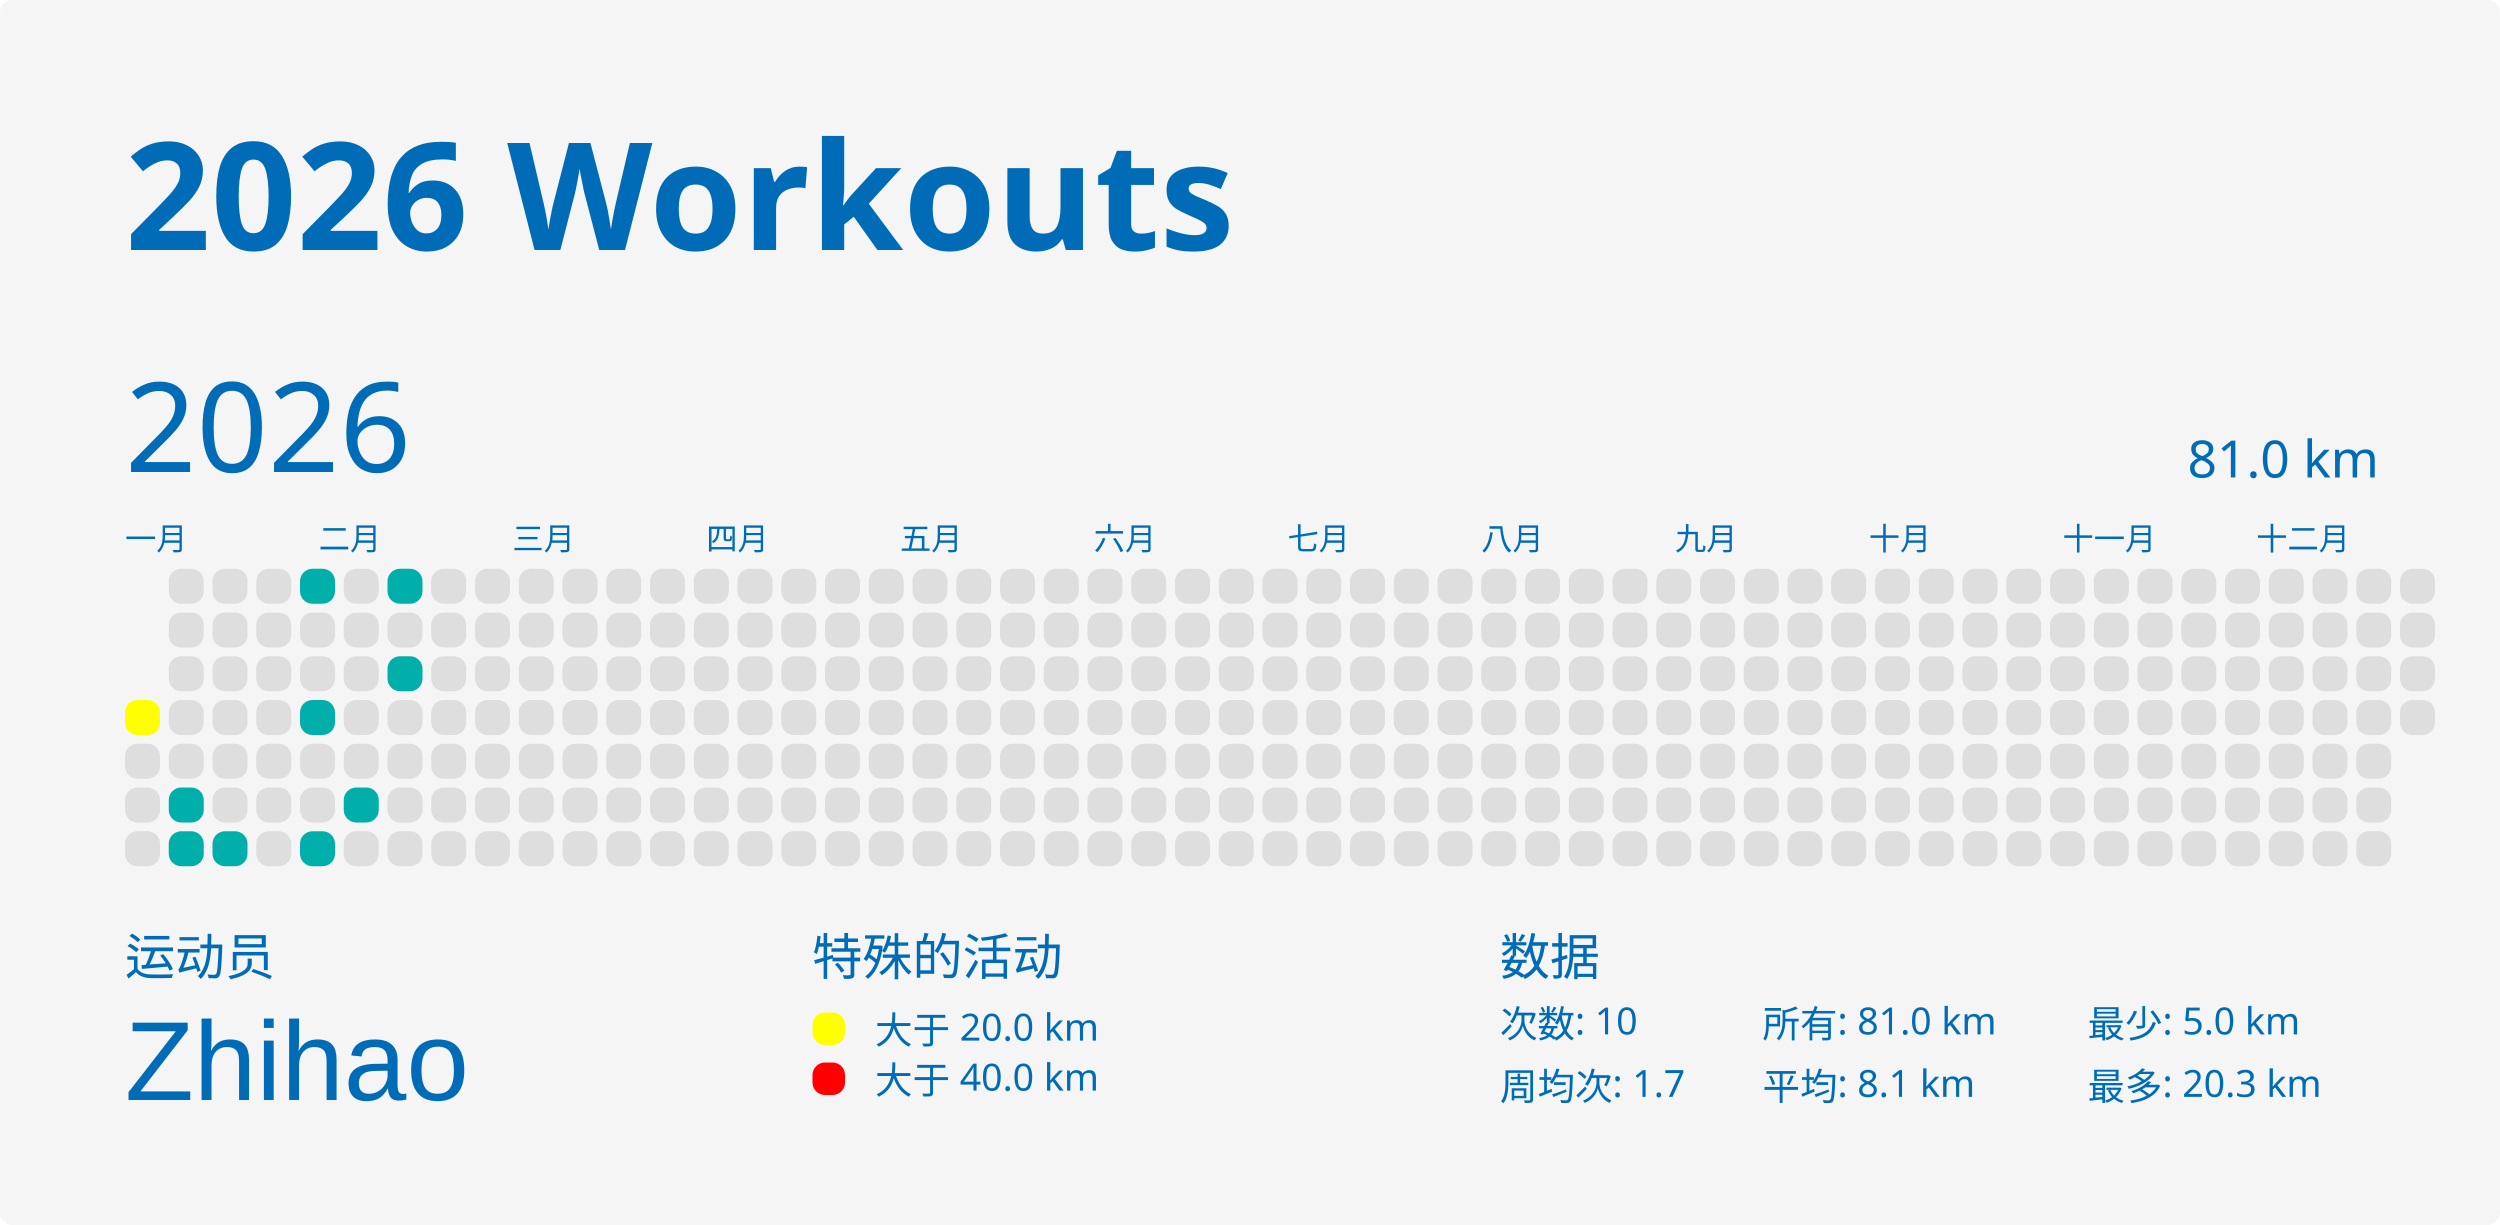
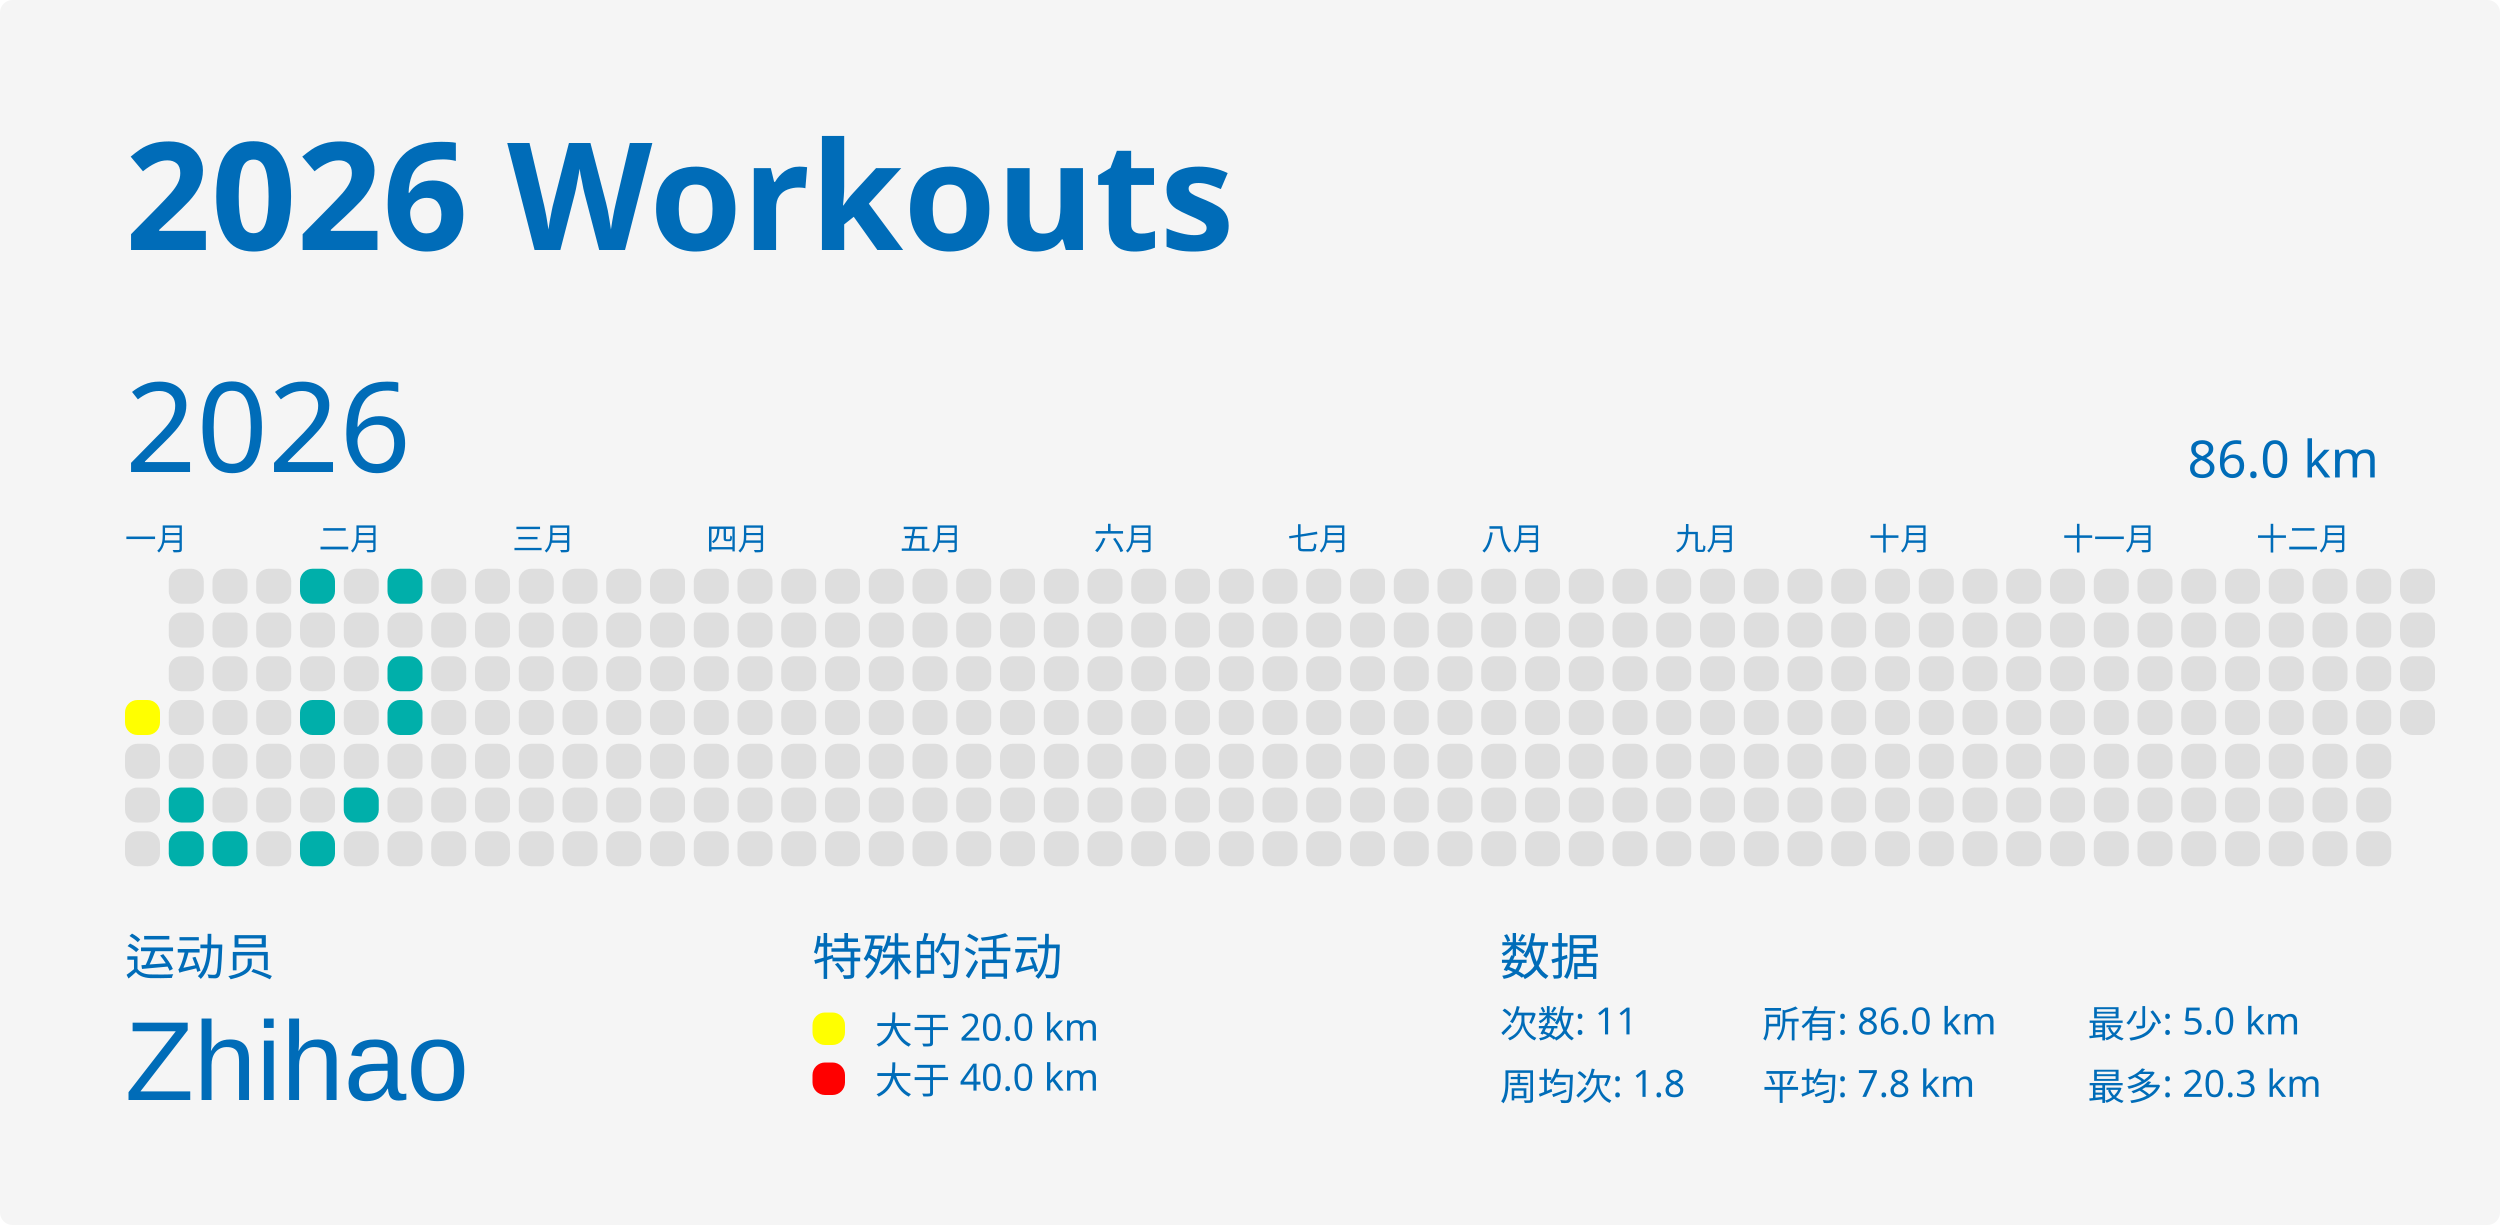
<svg xmlns="http://www.w3.org/2000/svg" baseProfile="full" height="98mm" version="1.1" viewBox="0,0,200,98" width="200mm">
  <defs />
  <rect fill="#f5f5f5" height="98" rx="1" ry="1" width="200" x="0" y="0" />
  <text fill="#006cb8" style="font-size:12px; font-family:MGI-Regular; font-weight:bold;" x="10" y="20">2026 Workouts</text>
  <text fill="#006cb8" style="font-size:4px; font-family:MGI-Regular" x="10" y="78">运动员</text>
  <text fill="#006cb8" style="font-size:9px; font-family:Arial" x="10" y="88">Zhihao</text>
  <text fill="#006cb8" style="font-size:4px; font-family:MGI-Regular" x="65" y="78">特殊的活动</text>
  <rect fill="yellow" height="2.6" rx="1" ry="1" width="2.6" x="65" y="81" />
  <text fill="#006cb8" style="font-size:3px; font-family:MGI-Regular" x="70" y="83.5">大于 20.0 km</text>
  <rect fill="red" height="2.6" rx="1" ry="1" width="2.6" x="65" y="85" />
  <text fill="#006cb8" style="font-size:3px; font-family:MGI-Regular" x="70" y="87.5">大于 40.0 km</text>
  <text fill="#006cb8" style="font-size:4px; font-family:MGI-Regular" x="120" y="78">数据</text>
-   <text fill="#006cb8" style="font-size:3px; font-family:MGI-Regular" x="120" y="83">次数: 10</text>
-   <text fill="#006cb8" style="font-size:3px; font-family:MGI-Regular" x="120" y="88">周均次: 1.7</text>
-   <text fill="#006cb8" style="font-size:3px; font-family:MGI-Regular" x="141" y="83">所有: 81.0 km</text>
-   <text fill="#006cb8" style="font-size:3px; font-family:MGI-Regular" x="141" y="88">平均: 8.1 km</text>
+   <text fill="#006cb8" style="font-size:3px; font-family:MGI-Regular" x="120" y="83">次数: 11</text>
+   <text fill="#006cb8" style="font-size:3px; font-family:MGI-Regular" x="120" y="88">周均次: 1.8</text>
+   <text fill="#006cb8" style="font-size:3px; font-family:MGI-Regular" x="141" y="83">所有: 86.0 km</text>
+   <text fill="#006cb8" style="font-size:3px; font-family:MGI-Regular" x="141" y="88">平均: 7.8 km</text>
  <text fill="#006cb8" style="font-size:3px; font-family:MGI-Regular" x="167" y="83">最少: 5.0 km</text>
  <text fill="#006cb8" style="font-size:3px; font-family:MGI-Regular" x="167" y="88">最多: 20.3 km</text>
  <text dominant-baseline="hanging" fill="#006cb8" style="font-size:10.0px; font-family:MGI-Regular;" x="10" y="30">2026</text>
-   <text dominant-baseline="hanging" fill="#006cb8" style="font-size:4.125px; font-family:MGI-Regular;" x="175" y="35">81.0 km</text>
+   <text dominant-baseline="hanging" fill="#006cb8" style="font-size:4.125px; font-family:MGI-Regular;" x="175" y="35">86.0 km</text>
  <text fill="#006cb8" style="font-size:2.5px; font-family:MGI-Regular" x="10.0" y="44">一月</text>
  <text fill="#006cb8" style="font-size:2.5px; font-family:MGI-Regular" x="25.5" y="44">二月</text>
  <text fill="#006cb8" style="font-size:2.5px; font-family:MGI-Regular" x="41.0" y="44">三月</text>
  <text fill="#006cb8" style="font-size:2.5px; font-family:MGI-Regular" x="56.5" y="44">四月</text>
  <text fill="#006cb8" style="font-size:2.5px; font-family:MGI-Regular" x="72.0" y="44">五月</text>
  <text fill="#006cb8" style="font-size:2.5px; font-family:MGI-Regular" x="87.5" y="44">六月</text>
  <text fill="#006cb8" style="font-size:2.5px; font-family:MGI-Regular" x="103.0" y="44">七月</text>
  <text fill="#006cb8" style="font-size:2.5px; font-family:MGI-Regular" x="118.5" y="44">八月</text>
  <text fill="#006cb8" style="font-size:2.5px; font-family:MGI-Regular" x="134.0" y="44">九月</text>
  <text fill="#006cb8" style="font-size:2.5px; font-family:MGI-Regular" x="149.5" y="44">十月</text>
  <text fill="#006cb8" style="font-size:2.5px; font-family:MGI-Regular" x="165.0" y="44">十一月</text>
  <text fill="#006cb8" style="font-size:2.5px; font-family:MGI-Regular" x="180.5" y="44">十二月</text>
  <rect fill="yellow" height="2.8" rx="1" ry="1" width="2.8" x="10.0" y="56.0" />
  <rect fill="#dedede" height="2.8" rx="1" ry="1" width="2.8" x="10.0" y="59.5" />
  <rect fill="#dedede" height="2.8" rx="1" ry="1" width="2.8" x="10.0" y="63.0" />
  <rect fill="#dedede" height="2.8" rx="1" ry="1" width="2.8" x="10.0" y="66.5" />
  <rect fill="#dedede" height="2.8" rx="1" ry="1" width="2.8" x="13.5" y="45.5" />
  <rect fill="#dedede" height="2.8" rx="1" ry="1" width="2.8" x="13.5" y="49.0" />
  <rect fill="#dedede" height="2.8" rx="1" ry="1" width="2.8" x="13.5" y="52.5" />
  <rect fill="#dedede" height="2.8" rx="1" ry="1" width="2.8" x="13.5" y="56.0" />
  <rect fill="#dedede" height="2.8" rx="1" ry="1" width="2.8" x="13.5" y="59.5" />
  <rect fill="#00AFAA" height="2.8" rx="1" ry="1" width="2.8" x="13.5" y="63.0" />
  <rect fill="#00AFAA" height="2.8" rx="1" ry="1" width="2.8" x="13.5" y="66.5" />
  <rect fill="#dedede" height="2.8" rx="1" ry="1" width="2.8" x="17.0" y="45.5" />
  <rect fill="#dedede" height="2.8" rx="1" ry="1" width="2.8" x="17.0" y="49.0" />
  <rect fill="#dedede" height="2.8" rx="1" ry="1" width="2.8" x="17.0" y="52.5" />
  <rect fill="#dedede" height="2.8" rx="1" ry="1" width="2.8" x="17.0" y="56.0" />
  <rect fill="#dedede" height="2.8" rx="1" ry="1" width="2.8" x="17.0" y="59.5" />
  <rect fill="#dedede" height="2.8" rx="1" ry="1" width="2.8" x="17.0" y="63.0" />
  <rect fill="#00AFAA" height="2.8" rx="1" ry="1" width="2.8" x="17.0" y="66.5" />
  <rect fill="#dedede" height="2.8" rx="1" ry="1" width="2.8" x="20.5" y="45.5" />
  <rect fill="#dedede" height="2.8" rx="1" ry="1" width="2.8" x="20.5" y="49.0" />
  <rect fill="#dedede" height="2.8" rx="1" ry="1" width="2.8" x="20.5" y="52.5" />
  <rect fill="#dedede" height="2.8" rx="1" ry="1" width="2.8" x="20.5" y="56.0" />
  <rect fill="#dedede" height="2.8" rx="1" ry="1" width="2.8" x="20.5" y="59.5" />
  <rect fill="#dedede" height="2.8" rx="1" ry="1" width="2.8" x="20.5" y="63.0" />
  <rect fill="#dedede" height="2.8" rx="1" ry="1" width="2.8" x="20.5" y="66.5" />
  <rect fill="#00AFAA" height="2.8" rx="1" ry="1" width="2.8" x="24.0" y="45.5" />
  <rect fill="#dedede" height="2.8" rx="1" ry="1" width="2.8" x="24.0" y="49.0" />
  <rect fill="#dedede" height="2.8" rx="1" ry="1" width="2.8" x="24.0" y="52.5" />
  <rect fill="#00AFAA" height="2.8" rx="1" ry="1" width="2.8" x="24.0" y="56.0" />
  <rect fill="#dedede" height="2.8" rx="1" ry="1" width="2.8" x="24.0" y="59.5" />
  <rect fill="#dedede" height="2.8" rx="1" ry="1" width="2.8" x="24.0" y="63.0" />
  <rect fill="#00AFAA" height="2.8" rx="1" ry="1" width="2.8" x="24.0" y="66.5" />
  <rect fill="#dedede" height="2.8" rx="1" ry="1" width="2.8" x="27.5" y="45.5" />
  <rect fill="#dedede" height="2.8" rx="1" ry="1" width="2.8" x="27.5" y="49.0" />
  <rect fill="#dedede" height="2.8" rx="1" ry="1" width="2.8" x="27.5" y="52.5" />
  <rect fill="#dedede" height="2.8" rx="1" ry="1" width="2.8" x="27.5" y="56.0" />
  <rect fill="#dedede" height="2.8" rx="1" ry="1" width="2.8" x="27.5" y="59.5" />
  <rect fill="#00AFAA" height="2.8" rx="1" ry="1" width="2.8" x="27.5" y="63.0" />
  <rect fill="#dedede" height="2.8" rx="1" ry="1" width="2.8" x="27.5" y="66.5" />
  <rect fill="#00AFAA" height="2.8" rx="1" ry="1" width="2.8" x="31.0" y="45.5" />
  <rect fill="#dedede" height="2.8" rx="1" ry="1" width="2.8" x="31.0" y="49.0" />
  <rect fill="#00AFAA" height="2.8" rx="1" ry="1" width="2.8" x="31.0" y="52.5" />
-   <rect fill="#dedede" height="2.8" rx="1" ry="1" width="2.8" x="31.0" y="56.0" />
+   <rect fill="#00AFAA" height="2.8" rx="1" ry="1" width="2.8" x="31.0" y="56.0" />
  <rect fill="#dedede" height="2.8" rx="1" ry="1" width="2.8" x="31.0" y="59.5" />
  <rect fill="#dedede" height="2.8" rx="1" ry="1" width="2.8" x="31.0" y="63.0" />
  <rect fill="#dedede" height="2.8" rx="1" ry="1" width="2.8" x="31.0" y="66.5" />
  <rect fill="#dedede" height="2.8" rx="1" ry="1" width="2.8" x="34.5" y="45.5" />
  <rect fill="#dedede" height="2.8" rx="1" ry="1" width="2.8" x="34.5" y="49.0" />
  <rect fill="#dedede" height="2.8" rx="1" ry="1" width="2.8" x="34.5" y="52.5" />
  <rect fill="#dedede" height="2.8" rx="1" ry="1" width="2.8" x="34.5" y="56.0" />
  <rect fill="#dedede" height="2.8" rx="1" ry="1" width="2.8" x="34.5" y="59.5" />
  <rect fill="#dedede" height="2.8" rx="1" ry="1" width="2.8" x="34.5" y="63.0" />
  <rect fill="#dedede" height="2.8" rx="1" ry="1" width="2.8" x="34.5" y="66.5" />
  <rect fill="#dedede" height="2.8" rx="1" ry="1" width="2.8" x="38.0" y="45.5" />
  <rect fill="#dedede" height="2.8" rx="1" ry="1" width="2.8" x="38.0" y="49.0" />
  <rect fill="#dedede" height="2.8" rx="1" ry="1" width="2.8" x="38.0" y="52.5" />
  <rect fill="#dedede" height="2.8" rx="1" ry="1" width="2.8" x="38.0" y="56.0" />
  <rect fill="#dedede" height="2.8" rx="1" ry="1" width="2.8" x="38.0" y="59.5" />
  <rect fill="#dedede" height="2.8" rx="1" ry="1" width="2.8" x="38.0" y="63.0" />
  <rect fill="#dedede" height="2.8" rx="1" ry="1" width="2.8" x="38.0" y="66.5" />
  <rect fill="#dedede" height="2.8" rx="1" ry="1" width="2.8" x="41.5" y="45.5" />
  <rect fill="#dedede" height="2.8" rx="1" ry="1" width="2.8" x="41.5" y="49.0" />
  <rect fill="#dedede" height="2.8" rx="1" ry="1" width="2.8" x="41.5" y="52.5" />
  <rect fill="#dedede" height="2.8" rx="1" ry="1" width="2.8" x="41.5" y="56.0" />
  <rect fill="#dedede" height="2.8" rx="1" ry="1" width="2.8" x="41.5" y="59.5" />
  <rect fill="#dedede" height="2.8" rx="1" ry="1" width="2.8" x="41.5" y="63.0" />
  <rect fill="#dedede" height="2.8" rx="1" ry="1" width="2.8" x="41.5" y="66.5" />
  <rect fill="#dedede" height="2.8" rx="1" ry="1" width="2.8" x="45.0" y="45.5" />
  <rect fill="#dedede" height="2.8" rx="1" ry="1" width="2.8" x="45.0" y="49.0" />
  <rect fill="#dedede" height="2.8" rx="1" ry="1" width="2.8" x="45.0" y="52.5" />
  <rect fill="#dedede" height="2.8" rx="1" ry="1" width="2.8" x="45.0" y="56.0" />
  <rect fill="#dedede" height="2.8" rx="1" ry="1" width="2.8" x="45.0" y="59.5" />
  <rect fill="#dedede" height="2.8" rx="1" ry="1" width="2.8" x="45.0" y="63.0" />
  <rect fill="#dedede" height="2.8" rx="1" ry="1" width="2.8" x="45.0" y="66.5" />
  <rect fill="#dedede" height="2.8" rx="1" ry="1" width="2.8" x="48.5" y="45.5" />
  <rect fill="#dedede" height="2.8" rx="1" ry="1" width="2.8" x="48.5" y="49.0" />
  <rect fill="#dedede" height="2.8" rx="1" ry="1" width="2.8" x="48.5" y="52.5" />
  <rect fill="#dedede" height="2.8" rx="1" ry="1" width="2.8" x="48.5" y="56.0" />
  <rect fill="#dedede" height="2.8" rx="1" ry="1" width="2.8" x="48.5" y="59.5" />
  <rect fill="#dedede" height="2.8" rx="1" ry="1" width="2.8" x="48.5" y="63.0" />
  <rect fill="#dedede" height="2.8" rx="1" ry="1" width="2.8" x="48.5" y="66.5" />
  <rect fill="#dedede" height="2.8" rx="1" ry="1" width="2.8" x="52.0" y="45.5" />
  <rect fill="#dedede" height="2.8" rx="1" ry="1" width="2.8" x="52.0" y="49.0" />
  <rect fill="#dedede" height="2.8" rx="1" ry="1" width="2.8" x="52.0" y="52.5" />
  <rect fill="#dedede" height="2.8" rx="1" ry="1" width="2.8" x="52.0" y="56.0" />
  <rect fill="#dedede" height="2.8" rx="1" ry="1" width="2.8" x="52.0" y="59.5" />
  <rect fill="#dedede" height="2.8" rx="1" ry="1" width="2.8" x="52.0" y="63.0" />
  <rect fill="#dedede" height="2.8" rx="1" ry="1" width="2.8" x="52.0" y="66.5" />
  <rect fill="#dedede" height="2.8" rx="1" ry="1" width="2.8" x="55.5" y="45.5" />
  <rect fill="#dedede" height="2.8" rx="1" ry="1" width="2.8" x="55.5" y="49.0" />
  <rect fill="#dedede" height="2.8" rx="1" ry="1" width="2.8" x="55.5" y="52.5" />
  <rect fill="#dedede" height="2.8" rx="1" ry="1" width="2.8" x="55.5" y="56.0" />
  <rect fill="#dedede" height="2.8" rx="1" ry="1" width="2.8" x="55.5" y="59.5" />
  <rect fill="#dedede" height="2.8" rx="1" ry="1" width="2.8" x="55.5" y="63.0" />
  <rect fill="#dedede" height="2.8" rx="1" ry="1" width="2.8" x="55.5" y="66.5" />
  <rect fill="#dedede" height="2.8" rx="1" ry="1" width="2.8" x="59.0" y="45.5" />
  <rect fill="#dedede" height="2.8" rx="1" ry="1" width="2.8" x="59.0" y="49.0" />
  <rect fill="#dedede" height="2.8" rx="1" ry="1" width="2.8" x="59.0" y="52.5" />
  <rect fill="#dedede" height="2.8" rx="1" ry="1" width="2.8" x="59.0" y="56.0" />
  <rect fill="#dedede" height="2.8" rx="1" ry="1" width="2.8" x="59.0" y="59.5" />
  <rect fill="#dedede" height="2.8" rx="1" ry="1" width="2.8" x="59.0" y="63.0" />
  <rect fill="#dedede" height="2.8" rx="1" ry="1" width="2.8" x="59.0" y="66.5" />
  <rect fill="#dedede" height="2.8" rx="1" ry="1" width="2.8" x="62.5" y="45.5" />
  <rect fill="#dedede" height="2.8" rx="1" ry="1" width="2.8" x="62.5" y="49.0" />
  <rect fill="#dedede" height="2.8" rx="1" ry="1" width="2.8" x="62.5" y="52.5" />
  <rect fill="#dedede" height="2.8" rx="1" ry="1" width="2.8" x="62.5" y="56.0" />
  <rect fill="#dedede" height="2.8" rx="1" ry="1" width="2.8" x="62.5" y="59.5" />
  <rect fill="#dedede" height="2.8" rx="1" ry="1" width="2.8" x="62.5" y="63.0" />
  <rect fill="#dedede" height="2.8" rx="1" ry="1" width="2.8" x="62.5" y="66.5" />
  <rect fill="#dedede" height="2.8" rx="1" ry="1" width="2.8" x="66.0" y="45.5" />
  <rect fill="#dedede" height="2.8" rx="1" ry="1" width="2.8" x="66.0" y="49.0" />
  <rect fill="#dedede" height="2.8" rx="1" ry="1" width="2.8" x="66.0" y="52.5" />
  <rect fill="#dedede" height="2.8" rx="1" ry="1" width="2.8" x="66.0" y="56.0" />
  <rect fill="#dedede" height="2.8" rx="1" ry="1" width="2.8" x="66.0" y="59.5" />
  <rect fill="#dedede" height="2.8" rx="1" ry="1" width="2.8" x="66.0" y="63.0" />
  <rect fill="#dedede" height="2.8" rx="1" ry="1" width="2.8" x="66.0" y="66.5" />
  <rect fill="#dedede" height="2.8" rx="1" ry="1" width="2.8" x="69.5" y="45.5" />
  <rect fill="#dedede" height="2.8" rx="1" ry="1" width="2.8" x="69.5" y="49.0" />
  <rect fill="#dedede" height="2.8" rx="1" ry="1" width="2.8" x="69.5" y="52.5" />
  <rect fill="#dedede" height="2.8" rx="1" ry="1" width="2.8" x="69.5" y="56.0" />
  <rect fill="#dedede" height="2.8" rx="1" ry="1" width="2.8" x="69.5" y="59.5" />
  <rect fill="#dedede" height="2.8" rx="1" ry="1" width="2.8" x="69.5" y="63.0" />
  <rect fill="#dedede" height="2.8" rx="1" ry="1" width="2.8" x="69.5" y="66.5" />
  <rect fill="#dedede" height="2.8" rx="1" ry="1" width="2.8" x="73.0" y="45.5" />
  <rect fill="#dedede" height="2.8" rx="1" ry="1" width="2.8" x="73.0" y="49.0" />
  <rect fill="#dedede" height="2.8" rx="1" ry="1" width="2.8" x="73.0" y="52.5" />
  <rect fill="#dedede" height="2.8" rx="1" ry="1" width="2.8" x="73.0" y="56.0" />
  <rect fill="#dedede" height="2.8" rx="1" ry="1" width="2.8" x="73.0" y="59.5" />
  <rect fill="#dedede" height="2.8" rx="1" ry="1" width="2.8" x="73.0" y="63.0" />
  <rect fill="#dedede" height="2.8" rx="1" ry="1" width="2.8" x="73.0" y="66.5" />
  <rect fill="#dedede" height="2.8" rx="1" ry="1" width="2.8" x="76.5" y="45.5" />
  <rect fill="#dedede" height="2.8" rx="1" ry="1" width="2.8" x="76.5" y="49.0" />
  <rect fill="#dedede" height="2.8" rx="1" ry="1" width="2.8" x="76.5" y="52.5" />
  <rect fill="#dedede" height="2.8" rx="1" ry="1" width="2.8" x="76.5" y="56.0" />
  <rect fill="#dedede" height="2.8" rx="1" ry="1" width="2.8" x="76.5" y="59.5" />
  <rect fill="#dedede" height="2.8" rx="1" ry="1" width="2.8" x="76.5" y="63.0" />
  <rect fill="#dedede" height="2.8" rx="1" ry="1" width="2.8" x="76.5" y="66.5" />
  <rect fill="#dedede" height="2.8" rx="1" ry="1" width="2.8" x="80.0" y="45.5" />
  <rect fill="#dedede" height="2.8" rx="1" ry="1" width="2.8" x="80.0" y="49.0" />
  <rect fill="#dedede" height="2.8" rx="1" ry="1" width="2.8" x="80.0" y="52.5" />
  <rect fill="#dedede" height="2.8" rx="1" ry="1" width="2.8" x="80.0" y="56.0" />
  <rect fill="#dedede" height="2.8" rx="1" ry="1" width="2.8" x="80.0" y="59.5" />
  <rect fill="#dedede" height="2.8" rx="1" ry="1" width="2.8" x="80.0" y="63.0" />
  <rect fill="#dedede" height="2.8" rx="1" ry="1" width="2.8" x="80.0" y="66.5" />
  <rect fill="#dedede" height="2.8" rx="1" ry="1" width="2.8" x="83.5" y="45.5" />
  <rect fill="#dedede" height="2.8" rx="1" ry="1" width="2.8" x="83.5" y="49.0" />
  <rect fill="#dedede" height="2.8" rx="1" ry="1" width="2.8" x="83.5" y="52.5" />
  <rect fill="#dedede" height="2.8" rx="1" ry="1" width="2.8" x="83.5" y="56.0" />
  <rect fill="#dedede" height="2.8" rx="1" ry="1" width="2.8" x="83.5" y="59.5" />
  <rect fill="#dedede" height="2.8" rx="1" ry="1" width="2.8" x="83.5" y="63.0" />
  <rect fill="#dedede" height="2.8" rx="1" ry="1" width="2.8" x="83.5" y="66.5" />
  <rect fill="#dedede" height="2.8" rx="1" ry="1" width="2.8" x="87.0" y="45.5" />
  <rect fill="#dedede" height="2.8" rx="1" ry="1" width="2.8" x="87.0" y="49.0" />
  <rect fill="#dedede" height="2.8" rx="1" ry="1" width="2.8" x="87.0" y="52.5" />
  <rect fill="#dedede" height="2.8" rx="1" ry="1" width="2.8" x="87.0" y="56.0" />
  <rect fill="#dedede" height="2.8" rx="1" ry="1" width="2.8" x="87.0" y="59.5" />
  <rect fill="#dedede" height="2.8" rx="1" ry="1" width="2.8" x="87.0" y="63.0" />
  <rect fill="#dedede" height="2.8" rx="1" ry="1" width="2.8" x="87.0" y="66.5" />
  <rect fill="#dedede" height="2.8" rx="1" ry="1" width="2.8" x="90.5" y="45.5" />
  <rect fill="#dedede" height="2.8" rx="1" ry="1" width="2.8" x="90.5" y="49.0" />
  <rect fill="#dedede" height="2.8" rx="1" ry="1" width="2.8" x="90.5" y="52.5" />
  <rect fill="#dedede" height="2.8" rx="1" ry="1" width="2.8" x="90.5" y="56.0" />
  <rect fill="#dedede" height="2.8" rx="1" ry="1" width="2.8" x="90.5" y="59.5" />
  <rect fill="#dedede" height="2.8" rx="1" ry="1" width="2.8" x="90.5" y="63.0" />
  <rect fill="#dedede" height="2.8" rx="1" ry="1" width="2.8" x="90.5" y="66.5" />
  <rect fill="#dedede" height="2.8" rx="1" ry="1" width="2.8" x="94.0" y="45.5" />
  <rect fill="#dedede" height="2.8" rx="1" ry="1" width="2.8" x="94.0" y="49.0" />
  <rect fill="#dedede" height="2.8" rx="1" ry="1" width="2.8" x="94.0" y="52.5" />
  <rect fill="#dedede" height="2.8" rx="1" ry="1" width="2.8" x="94.0" y="56.0" />
  <rect fill="#dedede" height="2.8" rx="1" ry="1" width="2.8" x="94.0" y="59.5" />
  <rect fill="#dedede" height="2.8" rx="1" ry="1" width="2.8" x="94.0" y="63.0" />
  <rect fill="#dedede" height="2.8" rx="1" ry="1" width="2.8" x="94.0" y="66.5" />
  <rect fill="#dedede" height="2.8" rx="1" ry="1" width="2.8" x="97.5" y="45.5" />
  <rect fill="#dedede" height="2.8" rx="1" ry="1" width="2.8" x="97.5" y="49.0" />
  <rect fill="#dedede" height="2.8" rx="1" ry="1" width="2.8" x="97.5" y="52.5" />
  <rect fill="#dedede" height="2.8" rx="1" ry="1" width="2.8" x="97.5" y="56.0" />
  <rect fill="#dedede" height="2.8" rx="1" ry="1" width="2.8" x="97.5" y="59.5" />
  <rect fill="#dedede" height="2.8" rx="1" ry="1" width="2.8" x="97.5" y="63.0" />
  <rect fill="#dedede" height="2.8" rx="1" ry="1" width="2.8" x="97.5" y="66.5" />
  <rect fill="#dedede" height="2.8" rx="1" ry="1" width="2.8" x="101.0" y="45.5" />
  <rect fill="#dedede" height="2.8" rx="1" ry="1" width="2.8" x="101.0" y="49.0" />
  <rect fill="#dedede" height="2.8" rx="1" ry="1" width="2.8" x="101.0" y="52.5" />
  <rect fill="#dedede" height="2.8" rx="1" ry="1" width="2.8" x="101.0" y="56.0" />
  <rect fill="#dedede" height="2.8" rx="1" ry="1" width="2.8" x="101.0" y="59.5" />
  <rect fill="#dedede" height="2.8" rx="1" ry="1" width="2.8" x="101.0" y="63.0" />
  <rect fill="#dedede" height="2.8" rx="1" ry="1" width="2.8" x="101.0" y="66.5" />
  <rect fill="#dedede" height="2.8" rx="1" ry="1" width="2.8" x="104.5" y="45.5" />
  <rect fill="#dedede" height="2.8" rx="1" ry="1" width="2.8" x="104.5" y="49.0" />
  <rect fill="#dedede" height="2.8" rx="1" ry="1" width="2.8" x="104.5" y="52.5" />
  <rect fill="#dedede" height="2.8" rx="1" ry="1" width="2.8" x="104.5" y="56.0" />
  <rect fill="#dedede" height="2.8" rx="1" ry="1" width="2.8" x="104.5" y="59.5" />
  <rect fill="#dedede" height="2.8" rx="1" ry="1" width="2.8" x="104.5" y="63.0" />
  <rect fill="#dedede" height="2.8" rx="1" ry="1" width="2.8" x="104.5" y="66.5" />
  <rect fill="#dedede" height="2.8" rx="1" ry="1" width="2.8" x="108.0" y="45.5" />
  <rect fill="#dedede" height="2.8" rx="1" ry="1" width="2.8" x="108.0" y="49.0" />
  <rect fill="#dedede" height="2.8" rx="1" ry="1" width="2.8" x="108.0" y="52.5" />
  <rect fill="#dedede" height="2.8" rx="1" ry="1" width="2.8" x="108.0" y="56.0" />
  <rect fill="#dedede" height="2.8" rx="1" ry="1" width="2.8" x="108.0" y="59.5" />
  <rect fill="#dedede" height="2.8" rx="1" ry="1" width="2.8" x="108.0" y="63.0" />
  <rect fill="#dedede" height="2.8" rx="1" ry="1" width="2.8" x="108.0" y="66.5" />
  <rect fill="#dedede" height="2.8" rx="1" ry="1" width="2.8" x="111.5" y="45.5" />
  <rect fill="#dedede" height="2.8" rx="1" ry="1" width="2.8" x="111.5" y="49.0" />
  <rect fill="#dedede" height="2.8" rx="1" ry="1" width="2.8" x="111.5" y="52.5" />
  <rect fill="#dedede" height="2.8" rx="1" ry="1" width="2.8" x="111.5" y="56.0" />
  <rect fill="#dedede" height="2.8" rx="1" ry="1" width="2.8" x="111.5" y="59.5" />
  <rect fill="#dedede" height="2.8" rx="1" ry="1" width="2.8" x="111.5" y="63.0" />
  <rect fill="#dedede" height="2.8" rx="1" ry="1" width="2.8" x="111.5" y="66.5" />
  <rect fill="#dedede" height="2.8" rx="1" ry="1" width="2.8" x="115.0" y="45.5" />
  <rect fill="#dedede" height="2.8" rx="1" ry="1" width="2.8" x="115.0" y="49.0" />
  <rect fill="#dedede" height="2.8" rx="1" ry="1" width="2.8" x="115.0" y="52.5" />
  <rect fill="#dedede" height="2.8" rx="1" ry="1" width="2.8" x="115.0" y="56.0" />
  <rect fill="#dedede" height="2.8" rx="1" ry="1" width="2.8" x="115.0" y="59.5" />
  <rect fill="#dedede" height="2.8" rx="1" ry="1" width="2.8" x="115.0" y="63.0" />
  <rect fill="#dedede" height="2.8" rx="1" ry="1" width="2.8" x="115.0" y="66.5" />
  <rect fill="#dedede" height="2.8" rx="1" ry="1" width="2.8" x="118.5" y="45.5" />
  <rect fill="#dedede" height="2.8" rx="1" ry="1" width="2.8" x="118.5" y="49.0" />
  <rect fill="#dedede" height="2.8" rx="1" ry="1" width="2.8" x="118.5" y="52.5" />
  <rect fill="#dedede" height="2.8" rx="1" ry="1" width="2.8" x="118.5" y="56.0" />
  <rect fill="#dedede" height="2.8" rx="1" ry="1" width="2.8" x="118.5" y="59.5" />
  <rect fill="#dedede" height="2.8" rx="1" ry="1" width="2.8" x="118.5" y="63.0" />
  <rect fill="#dedede" height="2.8" rx="1" ry="1" width="2.8" x="118.5" y="66.5" />
  <rect fill="#dedede" height="2.8" rx="1" ry="1" width="2.8" x="122.0" y="45.5" />
  <rect fill="#dedede" height="2.8" rx="1" ry="1" width="2.8" x="122.0" y="49.0" />
  <rect fill="#dedede" height="2.8" rx="1" ry="1" width="2.8" x="122.0" y="52.5" />
  <rect fill="#dedede" height="2.8" rx="1" ry="1" width="2.8" x="122.0" y="56.0" />
  <rect fill="#dedede" height="2.8" rx="1" ry="1" width="2.8" x="122.0" y="59.5" />
  <rect fill="#dedede" height="2.8" rx="1" ry="1" width="2.8" x="122.0" y="63.0" />
  <rect fill="#dedede" height="2.8" rx="1" ry="1" width="2.8" x="122.0" y="66.5" />
  <rect fill="#dedede" height="2.8" rx="1" ry="1" width="2.8" x="125.5" y="45.5" />
  <rect fill="#dedede" height="2.8" rx="1" ry="1" width="2.8" x="125.5" y="49.0" />
  <rect fill="#dedede" height="2.8" rx="1" ry="1" width="2.8" x="125.5" y="52.5" />
  <rect fill="#dedede" height="2.8" rx="1" ry="1" width="2.8" x="125.5" y="56.0" />
  <rect fill="#dedede" height="2.8" rx="1" ry="1" width="2.8" x="125.5" y="59.5" />
  <rect fill="#dedede" height="2.8" rx="1" ry="1" width="2.8" x="125.5" y="63.0" />
  <rect fill="#dedede" height="2.8" rx="1" ry="1" width="2.8" x="125.5" y="66.5" />
  <rect fill="#dedede" height="2.8" rx="1" ry="1" width="2.8" x="129.0" y="45.5" />
  <rect fill="#dedede" height="2.8" rx="1" ry="1" width="2.8" x="129.0" y="49.0" />
  <rect fill="#dedede" height="2.8" rx="1" ry="1" width="2.8" x="129.0" y="52.5" />
  <rect fill="#dedede" height="2.8" rx="1" ry="1" width="2.8" x="129.0" y="56.0" />
  <rect fill="#dedede" height="2.8" rx="1" ry="1" width="2.8" x="129.0" y="59.5" />
  <rect fill="#dedede" height="2.8" rx="1" ry="1" width="2.8" x="129.0" y="63.0" />
  <rect fill="#dedede" height="2.8" rx="1" ry="1" width="2.8" x="129.0" y="66.5" />
  <rect fill="#dedede" height="2.8" rx="1" ry="1" width="2.8" x="132.5" y="45.5" />
  <rect fill="#dedede" height="2.8" rx="1" ry="1" width="2.8" x="132.5" y="49.0" />
  <rect fill="#dedede" height="2.8" rx="1" ry="1" width="2.8" x="132.5" y="52.5" />
  <rect fill="#dedede" height="2.8" rx="1" ry="1" width="2.8" x="132.5" y="56.0" />
  <rect fill="#dedede" height="2.8" rx="1" ry="1" width="2.8" x="132.5" y="59.5" />
  <rect fill="#dedede" height="2.8" rx="1" ry="1" width="2.8" x="132.5" y="63.0" />
  <rect fill="#dedede" height="2.8" rx="1" ry="1" width="2.8" x="132.5" y="66.5" />
  <rect fill="#dedede" height="2.8" rx="1" ry="1" width="2.8" x="136.0" y="45.5" />
  <rect fill="#dedede" height="2.8" rx="1" ry="1" width="2.8" x="136.0" y="49.0" />
  <rect fill="#dedede" height="2.8" rx="1" ry="1" width="2.8" x="136.0" y="52.5" />
  <rect fill="#dedede" height="2.8" rx="1" ry="1" width="2.8" x="136.0" y="56.0" />
  <rect fill="#dedede" height="2.8" rx="1" ry="1" width="2.8" x="136.0" y="59.5" />
  <rect fill="#dedede" height="2.8" rx="1" ry="1" width="2.8" x="136.0" y="63.0" />
  <rect fill="#dedede" height="2.8" rx="1" ry="1" width="2.8" x="136.0" y="66.5" />
  <rect fill="#dedede" height="2.8" rx="1" ry="1" width="2.8" x="139.5" y="45.5" />
  <rect fill="#dedede" height="2.8" rx="1" ry="1" width="2.8" x="139.5" y="49.0" />
  <rect fill="#dedede" height="2.8" rx="1" ry="1" width="2.8" x="139.5" y="52.5" />
  <rect fill="#dedede" height="2.8" rx="1" ry="1" width="2.8" x="139.5" y="56.0" />
  <rect fill="#dedede" height="2.8" rx="1" ry="1" width="2.8" x="139.5" y="59.5" />
  <rect fill="#dedede" height="2.8" rx="1" ry="1" width="2.8" x="139.5" y="63.0" />
  <rect fill="#dedede" height="2.8" rx="1" ry="1" width="2.8" x="139.5" y="66.5" />
  <rect fill="#dedede" height="2.8" rx="1" ry="1" width="2.8" x="143.0" y="45.5" />
  <rect fill="#dedede" height="2.8" rx="1" ry="1" width="2.8" x="143.0" y="49.0" />
  <rect fill="#dedede" height="2.8" rx="1" ry="1" width="2.8" x="143.0" y="52.5" />
  <rect fill="#dedede" height="2.8" rx="1" ry="1" width="2.8" x="143.0" y="56.0" />
  <rect fill="#dedede" height="2.8" rx="1" ry="1" width="2.8" x="143.0" y="59.5" />
  <rect fill="#dedede" height="2.8" rx="1" ry="1" width="2.8" x="143.0" y="63.0" />
  <rect fill="#dedede" height="2.8" rx="1" ry="1" width="2.8" x="143.0" y="66.5" />
  <rect fill="#dedede" height="2.8" rx="1" ry="1" width="2.8" x="146.5" y="45.5" />
  <rect fill="#dedede" height="2.8" rx="1" ry="1" width="2.8" x="146.5" y="49.0" />
  <rect fill="#dedede" height="2.8" rx="1" ry="1" width="2.8" x="146.5" y="52.5" />
  <rect fill="#dedede" height="2.8" rx="1" ry="1" width="2.8" x="146.5" y="56.0" />
  <rect fill="#dedede" height="2.8" rx="1" ry="1" width="2.8" x="146.5" y="59.5" />
  <rect fill="#dedede" height="2.8" rx="1" ry="1" width="2.8" x="146.5" y="63.0" />
  <rect fill="#dedede" height="2.8" rx="1" ry="1" width="2.8" x="146.5" y="66.5" />
  <rect fill="#dedede" height="2.8" rx="1" ry="1" width="2.8" x="150.0" y="45.5" />
  <rect fill="#dedede" height="2.8" rx="1" ry="1" width="2.8" x="150.0" y="49.0" />
  <rect fill="#dedede" height="2.8" rx="1" ry="1" width="2.8" x="150.0" y="52.5" />
  <rect fill="#dedede" height="2.8" rx="1" ry="1" width="2.8" x="150.0" y="56.0" />
  <rect fill="#dedede" height="2.8" rx="1" ry="1" width="2.8" x="150.0" y="59.5" />
  <rect fill="#dedede" height="2.8" rx="1" ry="1" width="2.8" x="150.0" y="63.0" />
  <rect fill="#dedede" height="2.8" rx="1" ry="1" width="2.8" x="150.0" y="66.5" />
  <rect fill="#dedede" height="2.8" rx="1" ry="1" width="2.8" x="153.5" y="45.5" />
  <rect fill="#dedede" height="2.8" rx="1" ry="1" width="2.8" x="153.5" y="49.0" />
  <rect fill="#dedede" height="2.8" rx="1" ry="1" width="2.8" x="153.5" y="52.5" />
  <rect fill="#dedede" height="2.8" rx="1" ry="1" width="2.8" x="153.5" y="56.0" />
  <rect fill="#dedede" height="2.8" rx="1" ry="1" width="2.8" x="153.5" y="59.5" />
  <rect fill="#dedede" height="2.8" rx="1" ry="1" width="2.8" x="153.5" y="63.0" />
  <rect fill="#dedede" height="2.8" rx="1" ry="1" width="2.8" x="153.5" y="66.5" />
  <rect fill="#dedede" height="2.8" rx="1" ry="1" width="2.8" x="157.0" y="45.5" />
  <rect fill="#dedede" height="2.8" rx="1" ry="1" width="2.8" x="157.0" y="49.0" />
  <rect fill="#dedede" height="2.8" rx="1" ry="1" width="2.8" x="157.0" y="52.5" />
  <rect fill="#dedede" height="2.8" rx="1" ry="1" width="2.8" x="157.0" y="56.0" />
  <rect fill="#dedede" height="2.8" rx="1" ry="1" width="2.8" x="157.0" y="59.5" />
  <rect fill="#dedede" height="2.8" rx="1" ry="1" width="2.8" x="157.0" y="63.0" />
  <rect fill="#dedede" height="2.8" rx="1" ry="1" width="2.8" x="157.0" y="66.5" />
  <rect fill="#dedede" height="2.8" rx="1" ry="1" width="2.8" x="160.5" y="45.5" />
  <rect fill="#dedede" height="2.8" rx="1" ry="1" width="2.8" x="160.5" y="49.0" />
  <rect fill="#dedede" height="2.8" rx="1" ry="1" width="2.8" x="160.5" y="52.5" />
  <rect fill="#dedede" height="2.8" rx="1" ry="1" width="2.8" x="160.5" y="56.0" />
  <rect fill="#dedede" height="2.8" rx="1" ry="1" width="2.8" x="160.5" y="59.5" />
  <rect fill="#dedede" height="2.8" rx="1" ry="1" width="2.8" x="160.5" y="63.0" />
  <rect fill="#dedede" height="2.8" rx="1" ry="1" width="2.8" x="160.5" y="66.5" />
  <rect fill="#dedede" height="2.8" rx="1" ry="1" width="2.8" x="164.0" y="45.5" />
  <rect fill="#dedede" height="2.8" rx="1" ry="1" width="2.8" x="164.0" y="49.0" />
  <rect fill="#dedede" height="2.8" rx="1" ry="1" width="2.8" x="164.0" y="52.5" />
  <rect fill="#dedede" height="2.8" rx="1" ry="1" width="2.8" x="164.0" y="56.0" />
  <rect fill="#dedede" height="2.8" rx="1" ry="1" width="2.8" x="164.0" y="59.5" />
  <rect fill="#dedede" height="2.8" rx="1" ry="1" width="2.8" x="164.0" y="63.0" />
  <rect fill="#dedede" height="2.8" rx="1" ry="1" width="2.8" x="164.0" y="66.5" />
  <rect fill="#dedede" height="2.8" rx="1" ry="1" width="2.8" x="167.5" y="45.5" />
  <rect fill="#dedede" height="2.8" rx="1" ry="1" width="2.8" x="167.5" y="49.0" />
  <rect fill="#dedede" height="2.8" rx="1" ry="1" width="2.8" x="167.5" y="52.5" />
  <rect fill="#dedede" height="2.8" rx="1" ry="1" width="2.8" x="167.5" y="56.0" />
  <rect fill="#dedede" height="2.8" rx="1" ry="1" width="2.8" x="167.5" y="59.5" />
  <rect fill="#dedede" height="2.8" rx="1" ry="1" width="2.8" x="167.5" y="63.0" />
  <rect fill="#dedede" height="2.8" rx="1" ry="1" width="2.8" x="167.5" y="66.5" />
  <rect fill="#dedede" height="2.8" rx="1" ry="1" width="2.8" x="171.0" y="45.5" />
  <rect fill="#dedede" height="2.8" rx="1" ry="1" width="2.8" x="171.0" y="49.0" />
  <rect fill="#dedede" height="2.8" rx="1" ry="1" width="2.8" x="171.0" y="52.5" />
  <rect fill="#dedede" height="2.8" rx="1" ry="1" width="2.8" x="171.0" y="56.0" />
  <rect fill="#dedede" height="2.8" rx="1" ry="1" width="2.8" x="171.0" y="59.5" />
  <rect fill="#dedede" height="2.8" rx="1" ry="1" width="2.8" x="171.0" y="63.0" />
  <rect fill="#dedede" height="2.8" rx="1" ry="1" width="2.8" x="171.0" y="66.5" />
  <rect fill="#dedede" height="2.8" rx="1" ry="1" width="2.8" x="174.5" y="45.5" />
  <rect fill="#dedede" height="2.8" rx="1" ry="1" width="2.8" x="174.5" y="49.0" />
  <rect fill="#dedede" height="2.8" rx="1" ry="1" width="2.8" x="174.5" y="52.5" />
  <rect fill="#dedede" height="2.8" rx="1" ry="1" width="2.8" x="174.5" y="56.0" />
  <rect fill="#dedede" height="2.8" rx="1" ry="1" width="2.8" x="174.5" y="59.5" />
  <rect fill="#dedede" height="2.8" rx="1" ry="1" width="2.8" x="174.5" y="63.0" />
  <rect fill="#dedede" height="2.8" rx="1" ry="1" width="2.8" x="174.5" y="66.5" />
  <rect fill="#dedede" height="2.8" rx="1" ry="1" width="2.8" x="178.0" y="45.5" />
  <rect fill="#dedede" height="2.8" rx="1" ry="1" width="2.8" x="178.0" y="49.0" />
  <rect fill="#dedede" height="2.8" rx="1" ry="1" width="2.8" x="178.0" y="52.5" />
  <rect fill="#dedede" height="2.8" rx="1" ry="1" width="2.8" x="178.0" y="56.0" />
  <rect fill="#dedede" height="2.8" rx="1" ry="1" width="2.8" x="178.0" y="59.5" />
  <rect fill="#dedede" height="2.8" rx="1" ry="1" width="2.8" x="178.0" y="63.0" />
  <rect fill="#dedede" height="2.8" rx="1" ry="1" width="2.8" x="178.0" y="66.5" />
  <rect fill="#dedede" height="2.8" rx="1" ry="1" width="2.8" x="181.5" y="45.5" />
  <rect fill="#dedede" height="2.8" rx="1" ry="1" width="2.8" x="181.5" y="49.0" />
  <rect fill="#dedede" height="2.8" rx="1" ry="1" width="2.8" x="181.5" y="52.5" />
  <rect fill="#dedede" height="2.8" rx="1" ry="1" width="2.8" x="181.5" y="56.0" />
  <rect fill="#dedede" height="2.8" rx="1" ry="1" width="2.8" x="181.5" y="59.5" />
  <rect fill="#dedede" height="2.8" rx="1" ry="1" width="2.8" x="181.5" y="63.0" />
  <rect fill="#dedede" height="2.8" rx="1" ry="1" width="2.8" x="181.5" y="66.5" />
  <rect fill="#dedede" height="2.8" rx="1" ry="1" width="2.8" x="185.0" y="45.5" />
  <rect fill="#dedede" height="2.8" rx="1" ry="1" width="2.8" x="185.0" y="49.0" />
  <rect fill="#dedede" height="2.8" rx="1" ry="1" width="2.8" x="185.0" y="52.5" />
  <rect fill="#dedede" height="2.8" rx="1" ry="1" width="2.8" x="185.0" y="56.0" />
  <rect fill="#dedede" height="2.8" rx="1" ry="1" width="2.8" x="185.0" y="59.5" />
  <rect fill="#dedede" height="2.8" rx="1" ry="1" width="2.8" x="185.0" y="63.0" />
  <rect fill="#dedede" height="2.8" rx="1" ry="1" width="2.8" x="185.0" y="66.5" />
  <rect fill="#dedede" height="2.8" rx="1" ry="1" width="2.8" x="188.5" y="45.5" />
  <rect fill="#dedede" height="2.8" rx="1" ry="1" width="2.8" x="188.5" y="49.0" />
  <rect fill="#dedede" height="2.8" rx="1" ry="1" width="2.8" x="188.5" y="52.5" />
  <rect fill="#dedede" height="2.8" rx="1" ry="1" width="2.8" x="188.5" y="56.0" />
  <rect fill="#dedede" height="2.8" rx="1" ry="1" width="2.8" x="188.5" y="59.5" />
  <rect fill="#dedede" height="2.8" rx="1" ry="1" width="2.8" x="188.5" y="63.0" />
  <rect fill="#dedede" height="2.8" rx="1" ry="1" width="2.8" x="188.5" y="66.5" />
  <rect fill="#dedede" height="2.8" rx="1" ry="1" width="2.8" x="192.0" y="45.5" />
  <rect fill="#dedede" height="2.8" rx="1" ry="1" width="2.8" x="192.0" y="49.0" />
  <rect fill="#dedede" height="2.8" rx="1" ry="1" width="2.8" x="192.0" y="52.5" />
  <rect fill="#dedede" height="2.8" rx="1" ry="1" width="2.8" x="192.0" y="56.0" />
</svg>
